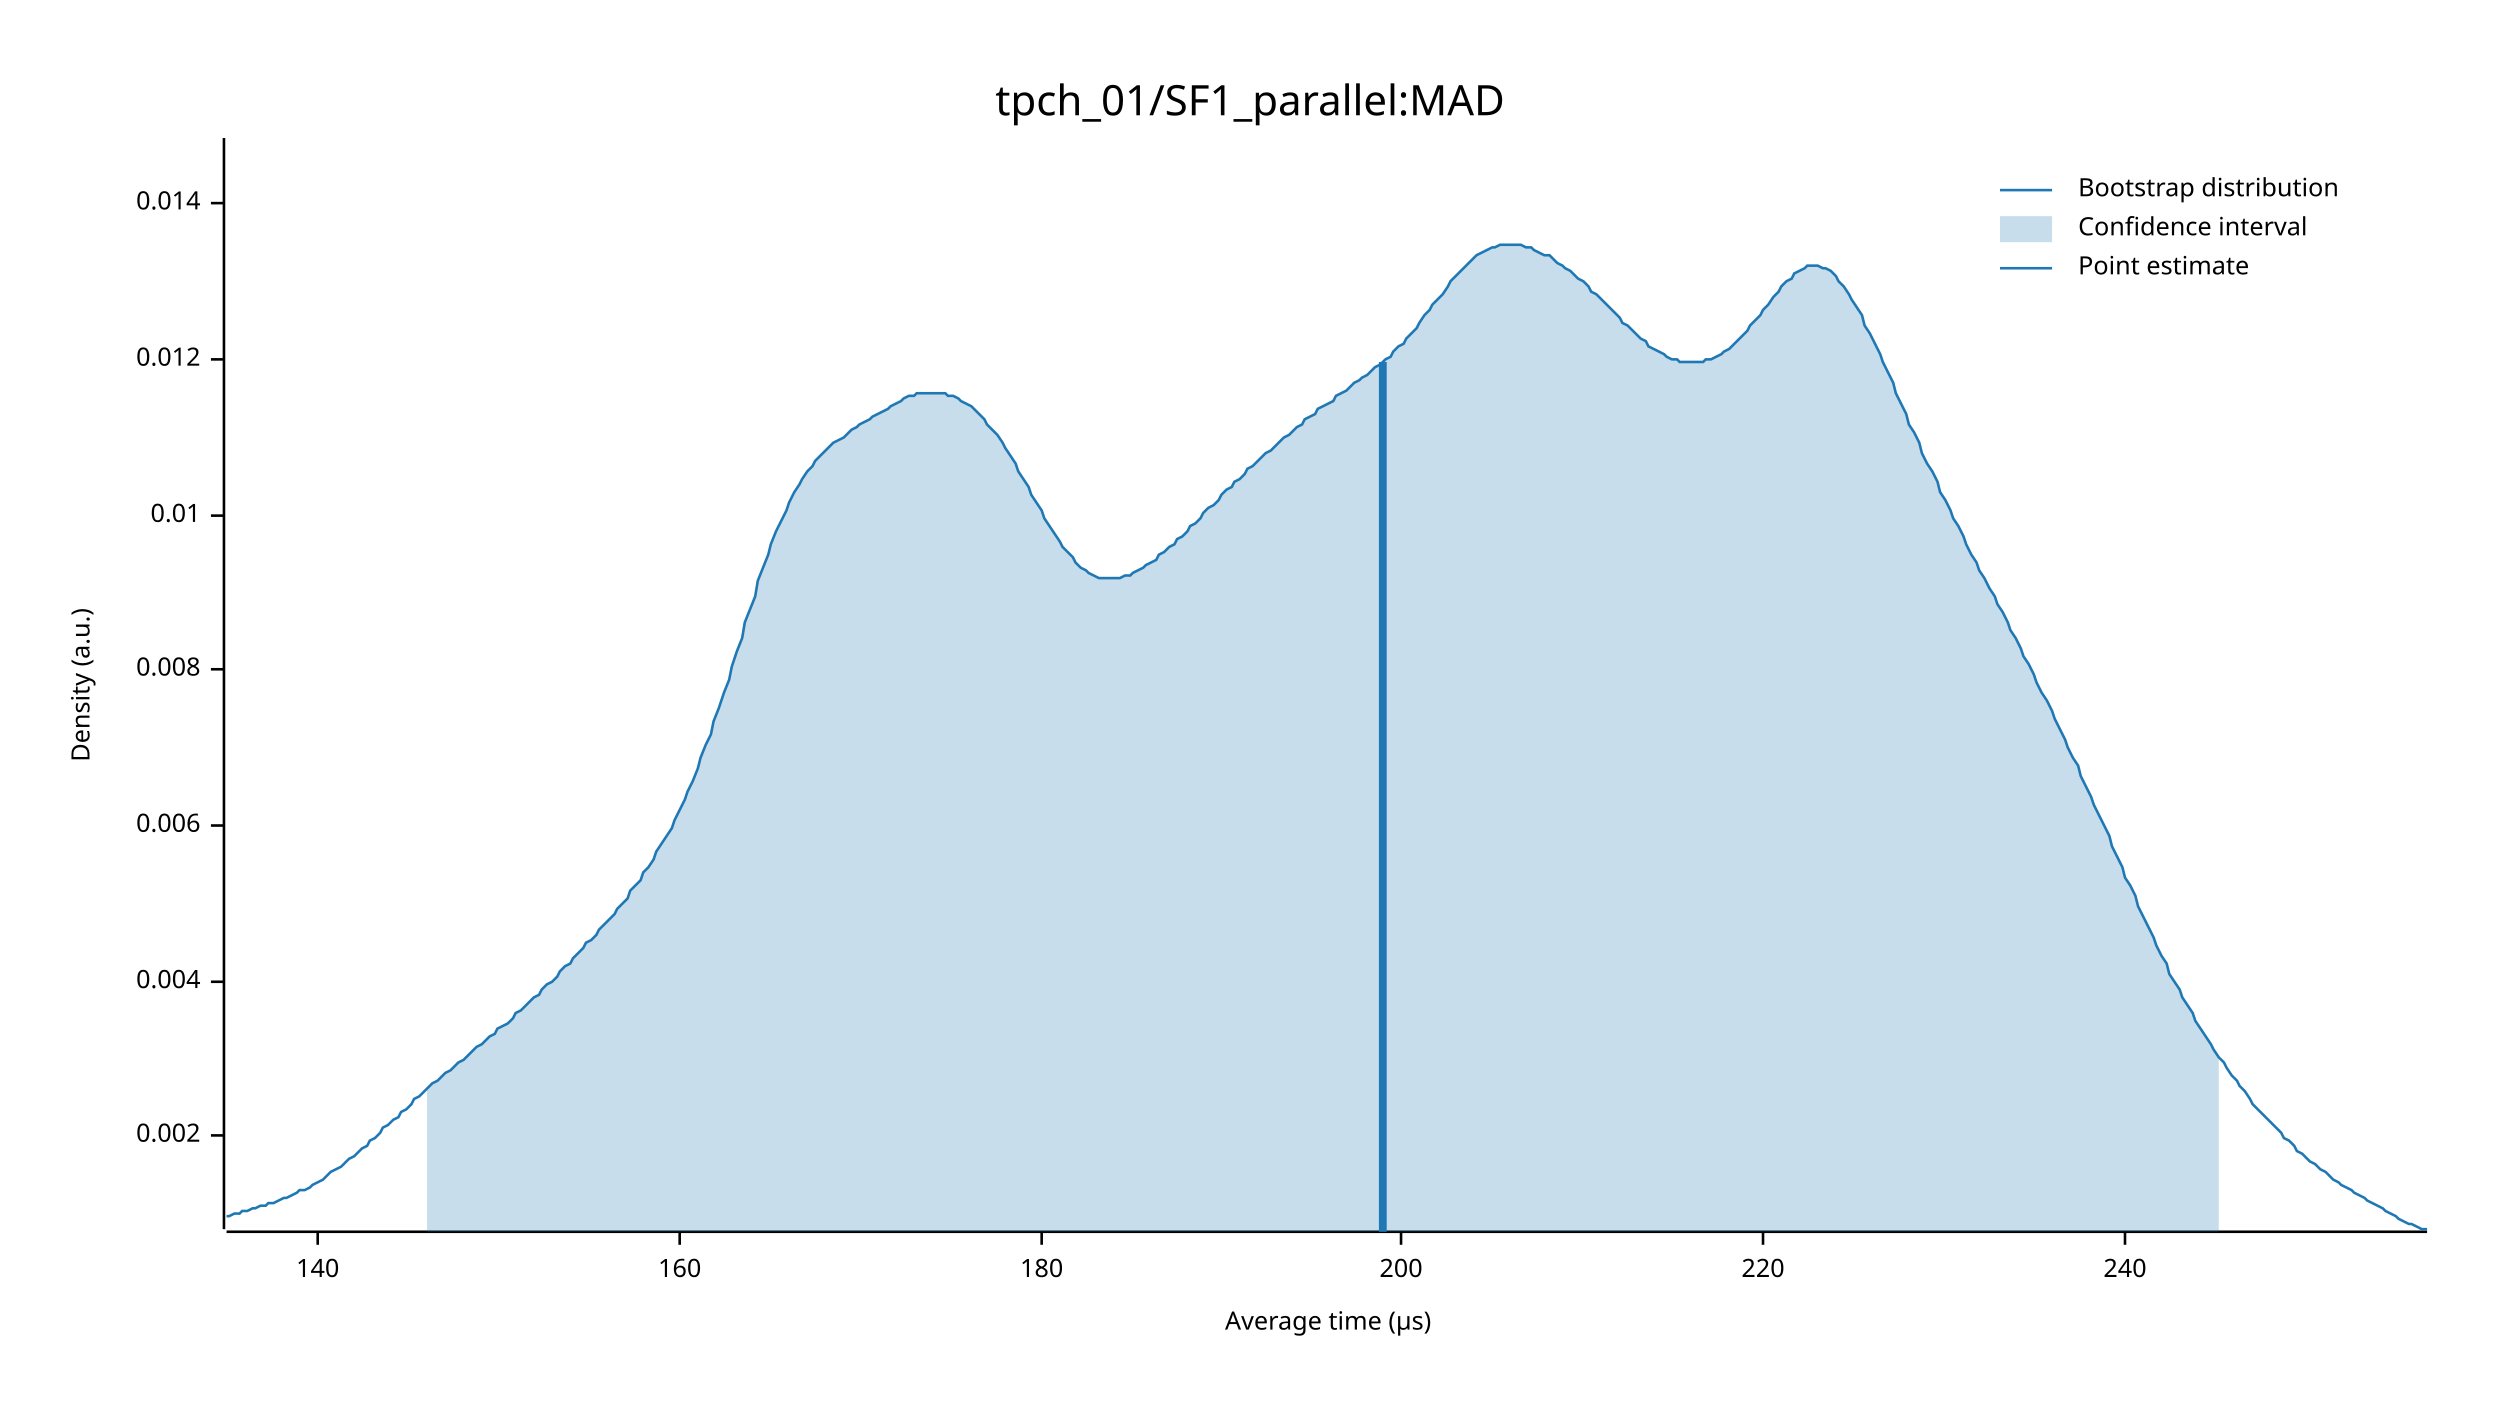
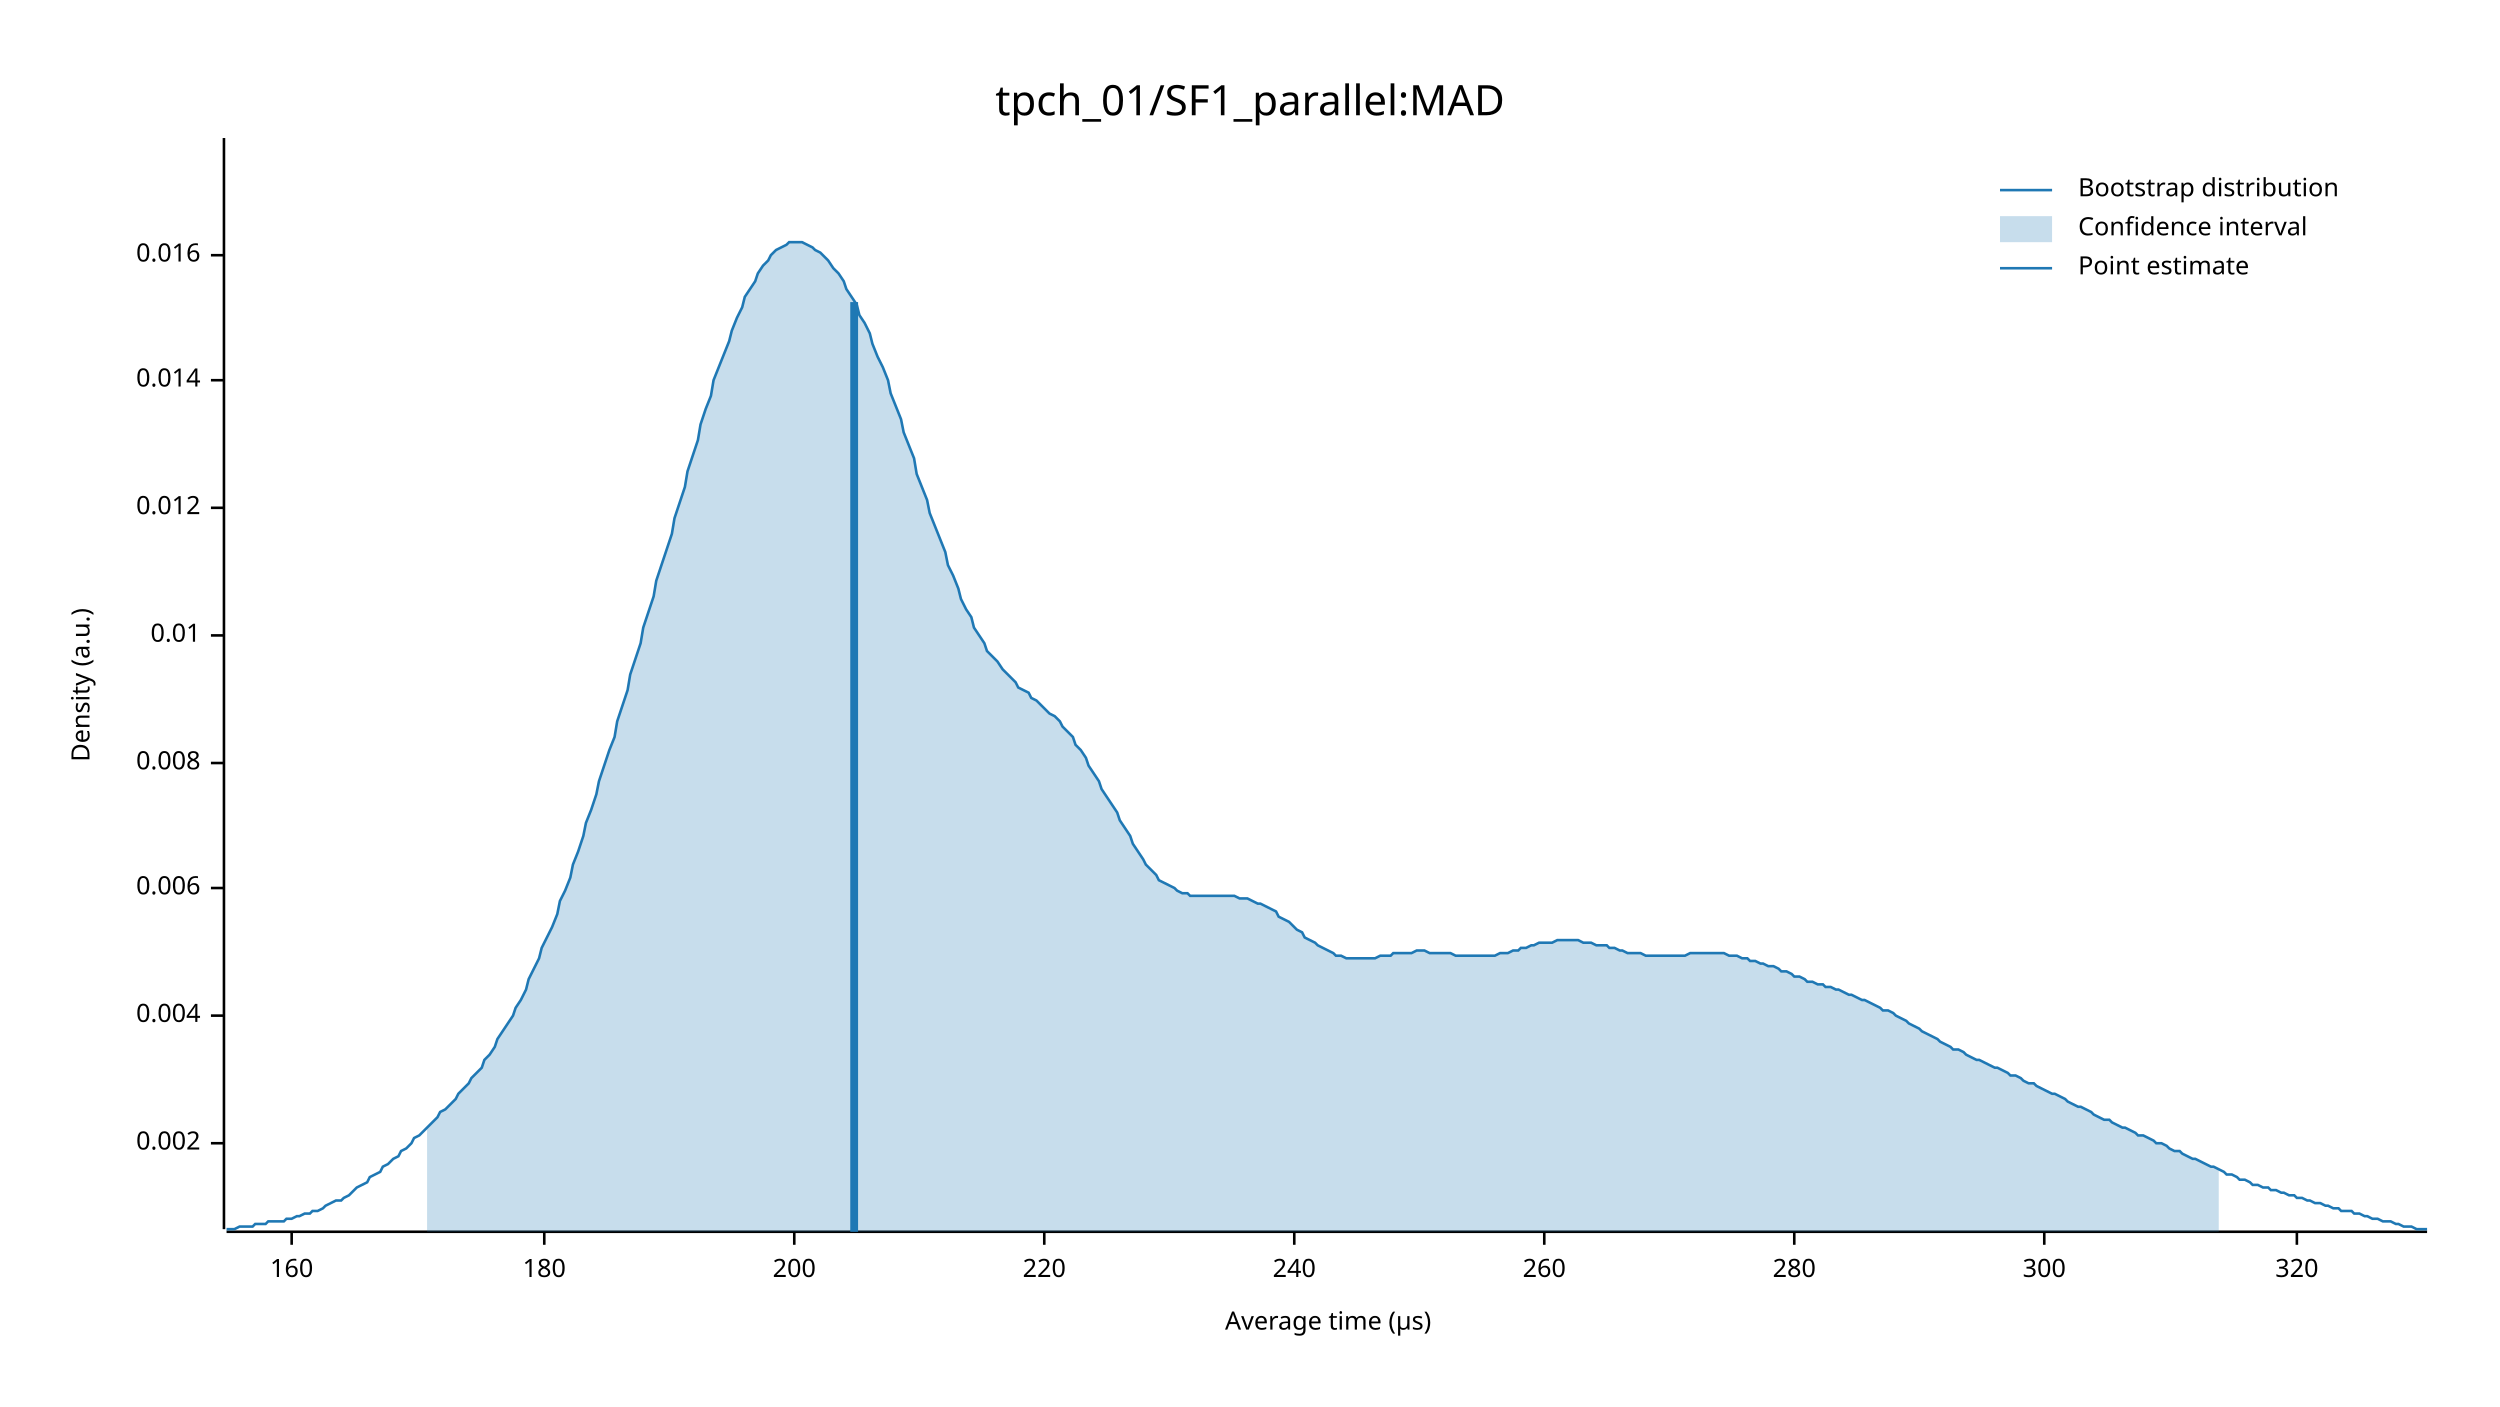
<svg xmlns="http://www.w3.org/2000/svg" width="960" height="540" viewBox="0 0 960 540">
  <text x="480" y="32" dy="0.76em" text-anchor="middle" font-family="sans-serif" font-size="16.129" opacity="1" fill="#000000">
tpch_01/SF1_parallel:MAD
</text>
  <text x="27" y="263" dy="0.76em" text-anchor="middle" font-family="sans-serif" font-size="9.677" opacity="1" fill="#000000" transform="rotate(270, 27, 263)">
Density (a.u.)
</text>
  <text x="510" y="513" dy="-0.5ex" text-anchor="middle" font-family="sans-serif" font-size="9.677" opacity="1" fill="#000000">
Average time (µs)
</text>
  <polyline fill="none" opacity="1" stroke="#000000" stroke-width="1" points="86,53 86,472 " />
-   <text x="77" y="436" dy="0.5ex" text-anchor="end" font-family="sans-serif" font-size="9.677" opacity="1" fill="#000000">
+   <text x="77" y="439" dy="0.5ex" text-anchor="end" font-family="sans-serif" font-size="9.677" opacity="1" fill="#000000">
0.002
</text>
-   <polyline fill="none" opacity="1" stroke="#000000" stroke-width="1" points="81,436 86,436 " />
-   <text x="77" y="377" dy="0.5ex" text-anchor="end" font-family="sans-serif" font-size="9.677" opacity="1" fill="#000000">
+   <polyline fill="none" opacity="1" stroke="#000000" stroke-width="1" points="81,439 86,439 " />
+   <text x="77" y="390" dy="0.5ex" text-anchor="end" font-family="sans-serif" font-size="9.677" opacity="1" fill="#000000">
0.004
</text>
-   <polyline fill="none" opacity="1" stroke="#000000" stroke-width="1" points="81,377 86,377 " />
-   <text x="77" y="317" dy="0.5ex" text-anchor="end" font-family="sans-serif" font-size="9.677" opacity="1" fill="#000000">
+   <polyline fill="none" opacity="1" stroke="#000000" stroke-width="1" points="81,390 86,390 " />
+   <text x="77" y="341" dy="0.5ex" text-anchor="end" font-family="sans-serif" font-size="9.677" opacity="1" fill="#000000">
0.006
</text>
-   <polyline fill="none" opacity="1" stroke="#000000" stroke-width="1" points="81,317 86,317 " />
-   <text x="77" y="257" dy="0.5ex" text-anchor="end" font-family="sans-serif" font-size="9.677" opacity="1" fill="#000000">
+   <polyline fill="none" opacity="1" stroke="#000000" stroke-width="1" points="81,341 86,341 " />
+   <text x="77" y="293" dy="0.5ex" text-anchor="end" font-family="sans-serif" font-size="9.677" opacity="1" fill="#000000">
0.008
</text>
-   <polyline fill="none" opacity="1" stroke="#000000" stroke-width="1" points="81,257 86,257 " />
-   <text x="77" y="198" dy="0.5ex" text-anchor="end" font-family="sans-serif" font-size="9.677" opacity="1" fill="#000000">
+   <polyline fill="none" opacity="1" stroke="#000000" stroke-width="1" points="81,293 86,293 " />
+   <text x="77" y="244" dy="0.5ex" text-anchor="end" font-family="sans-serif" font-size="9.677" opacity="1" fill="#000000">
0.01
</text>
-   <polyline fill="none" opacity="1" stroke="#000000" stroke-width="1" points="81,198 86,198 " />
-   <text x="77" y="138" dy="0.5ex" text-anchor="end" font-family="sans-serif" font-size="9.677" opacity="1" fill="#000000">
+   <polyline fill="none" opacity="1" stroke="#000000" stroke-width="1" points="81,244 86,244 " />
+   <text x="77" y="195" dy="0.5ex" text-anchor="end" font-family="sans-serif" font-size="9.677" opacity="1" fill="#000000">
0.012
</text>
-   <polyline fill="none" opacity="1" stroke="#000000" stroke-width="1" points="81,138 86,138 " />
-   <text x="77" y="78" dy="0.5ex" text-anchor="end" font-family="sans-serif" font-size="9.677" opacity="1" fill="#000000">
+   <polyline fill="none" opacity="1" stroke="#000000" stroke-width="1" points="81,195 86,195 " />
+   <text x="77" y="146" dy="0.5ex" text-anchor="end" font-family="sans-serif" font-size="9.677" opacity="1" fill="#000000">
0.014
</text>
-   <polyline fill="none" opacity="1" stroke="#000000" stroke-width="1" points="81,78 86,78 " />
+   <polyline fill="none" opacity="1" stroke="#000000" stroke-width="1" points="81,146 86,146 " />
+   <text x="77" y="98" dy="0.5ex" text-anchor="end" font-family="sans-serif" font-size="9.677" opacity="1" fill="#000000">
+ 0.016
+ </text>
+   <polyline fill="none" opacity="1" stroke="#000000" stroke-width="1" points="81,98 86,98 " />
  <polyline fill="none" opacity="1" stroke="#000000" stroke-width="1" points="87,473 932,473 " />
-   <text x="122" y="483" dy="0.76em" text-anchor="middle" font-family="sans-serif" font-size="9.677" opacity="1" fill="#000000">
- 140
- </text>
-   <polyline fill="none" opacity="1" stroke="#000000" stroke-width="1" points="122,473 122,478 " />
-   <text x="261" y="483" dy="0.76em" text-anchor="middle" font-family="sans-serif" font-size="9.677" opacity="1" fill="#000000">
+   <text x="112" y="483" dy="0.76em" text-anchor="middle" font-family="sans-serif" font-size="9.677" opacity="1" fill="#000000">
160
</text>
-   <polyline fill="none" opacity="1" stroke="#000000" stroke-width="1" points="261,473 261,478 " />
-   <text x="400" y="483" dy="0.76em" text-anchor="middle" font-family="sans-serif" font-size="9.677" opacity="1" fill="#000000">
+   <polyline fill="none" opacity="1" stroke="#000000" stroke-width="1" points="112,473 112,478 " />
+   <text x="209" y="483" dy="0.76em" text-anchor="middle" font-family="sans-serif" font-size="9.677" opacity="1" fill="#000000">
180
</text>
-   <polyline fill="none" opacity="1" stroke="#000000" stroke-width="1" points="400,473 400,478 " />
-   <text x="538" y="483" dy="0.76em" text-anchor="middle" font-family="sans-serif" font-size="9.677" opacity="1" fill="#000000">
+   <polyline fill="none" opacity="1" stroke="#000000" stroke-width="1" points="209,473 209,478 " />
+   <text x="305" y="483" dy="0.76em" text-anchor="middle" font-family="sans-serif" font-size="9.677" opacity="1" fill="#000000">
200
</text>
-   <polyline fill="none" opacity="1" stroke="#000000" stroke-width="1" points="538,473 538,478 " />
-   <text x="677" y="483" dy="0.76em" text-anchor="middle" font-family="sans-serif" font-size="9.677" opacity="1" fill="#000000">
+   <polyline fill="none" opacity="1" stroke="#000000" stroke-width="1" points="305,473 305,478 " />
+   <text x="401" y="483" dy="0.76em" text-anchor="middle" font-family="sans-serif" font-size="9.677" opacity="1" fill="#000000">
220
</text>
-   <polyline fill="none" opacity="1" stroke="#000000" stroke-width="1" points="677,473 677,478 " />
-   <text x="816" y="483" dy="0.76em" text-anchor="middle" font-family="sans-serif" font-size="9.677" opacity="1" fill="#000000">
+   <polyline fill="none" opacity="1" stroke="#000000" stroke-width="1" points="401,473 401,478 " />
+   <text x="497" y="483" dy="0.76em" text-anchor="middle" font-family="sans-serif" font-size="9.677" opacity="1" fill="#000000">
240
</text>
-   <polyline fill="none" opacity="1" stroke="#000000" stroke-width="1" points="816,473 816,478 " />
-   <polyline fill="none" opacity="1" stroke="#1F78B4" stroke-width="1" points="87,467 88,467 90,466 92,466 93,465 95,465 97,464 98,464 100,463 102,463 103,462 105,462 107,461 109,460 110,460 112,459 114,458 115,457 117,457 119,456 120,455 122,454 124,453 125,452 127,450 129,449 131,448 132,447 134,445 136,444 137,443 139,441 141,440 142,438 144,437 146,435 147,433 149,432 151,430 153,429 154,427 156,426 158,424 159,422 161,421 163,419 164,418 166,416 168,415 169,414 171,412 173,411 175,409 176,408 178,407 180,405 181,404 183,402 185,401 186,400 188,398 190,397 191,395 193,394 195,393 197,391 198,389 200,388 202,386 203,385 205,383 207,382 208,380 210,378 212,377 214,375 215,373 217,371 219,370 220,368 222,366 224,364 225,362 227,361 229,359 230,357 232,355 234,353 236,351 237,349 239,347 241,345 242,342 244,340 246,338 247,335 249,333 251,330 252,327 254,324 256,321 258,318 259,315 261,311 263,307 264,304 266,300 268,295 269,291 271,286 273,282 274,277 276,272 278,266 280,261 281,256 283,250 285,245 286,239 288,234 290,229 291,223 293,218 295,213 296,209 298,204 300,200 302,196 303,193 305,189 307,186 308,184 310,181 312,179 313,177 315,175 317,173 318,172 320,170 322,169 324,168 325,167 327,165 329,164 330,163 332,162 334,161 335,160 337,159 339,158 341,157 342,156 344,155 346,154 347,153 349,152 351,152 352,151 354,151 356,151 357,151 359,151 361,151 363,151 364,152 366,152 368,153 369,154 371,155 373,156 374,157 376,159 378,161 379,163 381,165 383,167 385,170 386,172 388,175 390,178 391,181 393,184 395,187 396,190 398,193 400,196 401,199 403,202 405,205 407,208 408,210 410,212 412,214 413,216 415,218 417,219 418,220 420,221 422,222 423,222 425,222 427,222 429,222 430,222 432,221 434,221 435,220 437,219 439,218 440,217 442,216 444,215 445,213 447,212 449,210 451,209 452,207 454,206 456,204 457,202 459,201 461,199 462,197 464,195 466,194 468,192 469,190 471,188 473,187 474,185 476,184 478,182 479,180 481,179 483,177 484,176 486,174 488,173 490,171 491,170 493,168 495,167 496,166 498,164 500,163 501,161 503,160 505,159 506,157 508,156 510,155 512,154 513,152 515,151 517,150 518,149 520,147 522,146 523,145 525,144 527,142 528,141 530,140 532,138 534,137 535,135 537,133 539,132 540,130 542,128 544,126 545,124 547,121 549,119 550,117 552,115 554,113 556,110 557,108 559,106 561,104 562,103 564,101 566,99 567,98 569,97 571,96 573,95 574,95 576,94 578,94 579,94 581,94 583,94 584,94 586,95 588,95 589,96 591,97 593,98 595,98 596,99 598,101 600,102 601,103 603,104 605,106 606,107 608,108 610,110 611,112 613,113 615,115 617,117 618,118 620,120 622,122 623,124 625,125 627,127 628,128 630,130 632,131 633,133 635,134 637,135 639,136 640,137 642,138 644,138 645,139 647,139 649,139 650,139 652,139 654,139 655,138 657,138 659,137 661,136 662,135 664,134 666,132 667,131 669,129 671,127 672,125 674,123 676,121 677,119 679,117 681,114 683,112 684,110 686,108 688,107 689,105 691,104 693,103 694,102 696,102 698,102 700,103 701,103 703,104 705,106 706,108 708,110 710,113 711,115 713,118 715,121 716,125 718,128 720,132 722,136 723,139 725,143 727,147 728,151 730,155 732,159 733,163 735,166 737,170 738,174 740,178 742,181 744,185 745,189 747,192 749,196 750,199 752,202 754,206 755,209 757,213 759,216 760,219 762,222 764,226 766,229 767,232 769,235 771,239 772,242 774,245 776,249 777,252 779,255 781,259 782,262 784,266 786,269 788,273 789,276 791,280 793,284 794,287 796,291 798,294 799,298 801,302 803,306 804,309 806,313 808,317 810,321 811,325 813,329 815,333 816,337 818,340 820,344 821,348 823,352 825,356 827,360 828,363 830,367 832,370 833,374 835,377 837,380 838,383 840,386 842,389 843,392 845,395 847,398 849,401 850,403 852,406 854,408 855,410 857,413 859,415 860,417 862,419 864,422 865,424 867,426 869,428 871,430 872,431 874,433 876,435 877,437 879,438 881,440 882,442 884,443 886,445 887,446 889,447 891,449 893,450 894,451 896,453 898,454 899,455 901,456 903,457 904,458 906,459 908,460 909,461 911,462 913,463 915,464 916,465 918,466 920,467 921,468 923,469 925,470 926,470 928,471 930,472 932,472 " />
-   <polygon opacity="0.25" fill="#1F78B4" points="164,418 166,416 168,415 169,414 171,412 173,411 175,409 176,408 178,407 180,405 181,404 183,402 185,401 186,400 188,398 190,397 191,395 193,394 195,393 197,391 198,389 200,388 202,386 203,385 205,383 207,382 208,380 210,378 212,377 214,375 215,373 217,371 219,370 220,368 222,366 224,364 225,362 227,361 229,359 230,357 232,355 234,353 236,351 237,349 239,347 241,345 242,342 244,340 246,338 247,335 249,333 251,330 252,327 254,324 256,321 258,318 259,315 261,311 263,307 264,304 266,300 268,295 269,291 271,286 273,282 274,277 276,272 278,266 280,261 281,256 283,250 285,245 286,239 288,234 290,229 291,223 293,218 295,213 296,209 298,204 300,200 302,196 303,193 305,189 307,186 308,184 310,181 312,179 313,177 315,175 317,173 318,172 320,170 322,169 324,168 325,167 327,165 329,164 330,163 332,162 334,161 335,160 337,159 339,158 341,157 342,156 344,155 346,154 347,153 349,152 351,152 352,151 354,151 356,151 357,151 359,151 361,151 363,151 364,152 366,152 368,153 369,154 371,155 373,156 374,157 376,159 378,161 379,163 381,165 383,167 385,170 386,172 388,175 390,178 391,181 393,184 395,187 396,190 398,193 400,196 401,199 403,202 405,205 407,208 408,210 410,212 412,214 413,216 415,218 417,219 418,220 420,221 422,222 423,222 425,222 427,222 429,222 430,222 432,221 434,221 435,220 437,219 439,218 440,217 442,216 444,215 445,213 447,212 449,210 451,209 452,207 454,206 456,204 457,202 459,201 461,199 462,197 464,195 466,194 468,192 469,190 471,188 473,187 474,185 476,184 478,182 479,180 481,179 483,177 484,176 486,174 488,173 490,171 491,170 493,168 495,167 496,166 498,164 500,163 501,161 503,160 505,159 506,157 508,156 510,155 512,154 513,152 515,151 517,150 518,149 520,147 522,146 523,145 525,144 527,142 528,141 530,140 532,138 534,137 535,135 537,133 539,132 540,130 542,128 544,126 545,124 547,121 549,119 550,117 552,115 554,113 556,110 557,108 559,106 561,104 562,103 564,101 566,99 567,98 569,97 571,96 573,95 574,95 576,94 578,94 579,94 581,94 583,94 584,94 586,95 588,95 589,96 591,97 593,98 595,98 596,99 598,101 600,102 601,103 603,104 605,106 606,107 608,108 610,110 611,112 613,113 615,115 617,117 618,118 620,120 622,122 623,124 625,125 627,127 628,128 630,130 632,131 633,133 635,134 637,135 639,136 640,137 642,138 644,138 645,139 647,139 649,139 650,139 652,139 654,139 655,138 657,138 659,137 661,136 662,135 664,134 666,132 667,131 669,129 671,127 672,125 674,123 676,121 677,119 679,117 681,114 683,112 684,110 686,108 688,107 689,105 691,104 693,103 694,102 696,102 698,102 700,103 701,103 703,104 705,106 706,108 708,110 710,113 711,115 713,118 715,121 716,125 718,128 720,132 722,136 723,139 725,143 727,147 728,151 730,155 732,159 733,163 735,166 737,170 738,174 740,178 742,181 744,185 745,189 747,192 749,196 750,199 752,202 754,206 755,209 757,213 759,216 760,219 762,222 764,226 766,229 767,232 769,235 771,239 772,242 774,245 776,249 777,252 779,255 781,259 782,262 784,266 786,269 788,273 789,276 791,280 793,284 794,287 796,291 798,294 799,298 801,302 803,306 804,309 806,313 808,317 810,321 811,325 813,329 815,333 816,337 818,340 820,344 821,348 823,352 825,356 827,360 828,363 830,367 832,370 833,374 835,377 837,380 838,383 840,386 842,389 843,392 845,395 847,398 849,401 850,403 852,406 852,473 164,473 " />
-   <polyline fill="none" opacity="1" stroke="#1F78B4" stroke-width="3" points="531,473 531,139 " />
+   <polyline fill="none" opacity="1" stroke="#000000" stroke-width="1" points="497,473 497,478 " />
+   <text x="593" y="483" dy="0.76em" text-anchor="middle" font-family="sans-serif" font-size="9.677" opacity="1" fill="#000000">
+ 260
+ </text>
+   <polyline fill="none" opacity="1" stroke="#000000" stroke-width="1" points="593,473 593,478 " />
+   <text x="689" y="483" dy="0.76em" text-anchor="middle" font-family="sans-serif" font-size="9.677" opacity="1" fill="#000000">
+ 280
+ </text>
+   <polyline fill="none" opacity="1" stroke="#000000" stroke-width="1" points="689,473 689,478 " />
+   <text x="785" y="483" dy="0.76em" text-anchor="middle" font-family="sans-serif" font-size="9.677" opacity="1" fill="#000000">
+ 300
+ </text>
+   <polyline fill="none" opacity="1" stroke="#000000" stroke-width="1" points="785,473 785,478 " />
+   <text x="882" y="483" dy="0.76em" text-anchor="middle" font-family="sans-serif" font-size="9.677" opacity="1" fill="#000000">
+ 320
+ </text>
+   <polyline fill="none" opacity="1" stroke="#000000" stroke-width="1" points="882,473 882,478 " />
+   <polyline fill="none" opacity="1" stroke="#1F78B4" stroke-width="1" points="87,472 88,472 90,472 92,471 93,471 95,471 97,471 98,470 100,470 102,470 103,469 105,469 107,469 109,469 110,468 112,468 114,467 115,467 117,466 119,466 120,465 122,465 124,464 125,463 127,462 129,461 131,461 132,460 134,459 136,457 137,456 139,455 141,454 142,452 144,451 146,450 147,448 149,447 151,445 153,444 154,442 156,441 158,439 159,437 161,436 163,434 164,433 166,431 168,429 169,427 171,426 173,424 175,422 176,420 178,418 180,416 181,414 183,412 185,410 186,407 188,405 190,402 191,399 193,396 195,393 197,390 198,387 200,384 202,380 203,376 205,372 207,368 208,364 210,360 212,356 214,351 215,346 217,342 219,337 220,332 222,327 224,321 225,316 227,311 229,305 230,300 232,294 234,288 236,283 237,277 239,271 241,265 242,259 244,253 246,247 247,241 249,235 251,229 252,223 254,217 256,211 258,205 259,199 261,193 263,187 264,181 266,175 268,169 269,163 271,157 273,152 274,146 276,141 278,136 280,131 281,127 283,122 285,118 286,114 288,111 290,108 291,105 293,102 295,100 296,98 298,96 300,95 302,94 303,93 305,93 307,93 308,93 310,94 312,95 313,96 315,97 317,99 318,100 320,103 322,105 324,108 325,111 327,114 329,117 330,121 332,124 334,128 335,132 337,137 339,141 341,146 342,151 344,156 346,161 347,166 349,171 351,176 352,182 354,187 356,192 357,197 359,202 361,207 363,212 364,217 366,221 368,226 369,230 371,234 373,237 374,241 376,244 378,247 379,250 381,252 383,254 385,257 386,258 388,260 390,262 391,264 393,265 395,266 396,268 398,269 400,271 401,272 403,274 405,275 407,277 408,279 410,281 412,283 413,286 415,288 417,291 418,294 420,297 422,300 423,303 425,306 427,309 429,312 430,315 432,318 434,321 435,324 437,327 439,330 440,332 442,334 444,336 445,338 447,339 449,340 451,341 452,342 454,343 456,343 457,344 459,344 461,344 462,344 464,344 466,344 468,344 469,344 471,344 473,344 474,344 476,345 478,345 479,345 481,346 483,347 484,347 486,348 488,349 490,350 491,352 493,353 495,354 496,355 498,357 500,358 501,360 503,361 505,362 506,363 508,364 510,365 512,366 513,367 515,367 517,368 518,368 520,368 522,368 523,368 525,368 527,368 528,368 530,367 532,367 534,367 535,366 537,366 539,366 540,366 542,366 544,365 545,365 547,365 549,366 550,366 552,366 554,366 556,366 557,366 559,367 561,367 562,367 564,367 566,367 567,367 569,367 571,367 573,367 574,367 576,366 578,366 579,366 581,365 583,365 584,364 586,364 588,363 589,363 591,362 593,362 595,362 596,362 598,361 600,361 601,361 603,361 605,361 606,361 608,362 610,362 611,362 613,363 615,363 617,363 618,364 620,364 622,365 623,365 625,366 627,366 628,366 630,366 632,367 633,367 635,367 637,367 639,367 640,367 642,367 644,367 645,367 647,367 649,366 650,366 652,366 654,366 655,366 657,366 659,366 661,366 662,366 664,367 666,367 667,367 669,368 671,368 672,369 674,369 676,370 677,370 679,371 681,371 683,372 684,373 686,373 688,374 689,375 691,375 693,376 694,377 696,377 698,378 700,378 701,379 703,379 705,380 706,380 708,381 710,382 711,382 713,383 715,384 716,384 718,385 720,386 722,387 723,388 725,388 727,389 728,390 730,391 732,392 733,393 735,394 737,395 738,396 740,397 742,398 744,399 745,400 747,401 749,402 750,403 752,403 754,404 755,405 757,406 759,407 760,407 762,408 764,409 766,410 767,410 769,411 771,412 772,413 774,413 776,414 777,415 779,416 781,416 782,417 784,418 786,419 788,420 789,420 791,421 793,422 794,423 796,424 798,425 799,425 801,426 803,427 804,428 806,429 808,430 810,430 811,431 813,432 815,433 816,433 818,434 820,435 821,436 823,436 825,437 827,438 828,439 830,439 832,440 833,441 835,442 837,442 838,443 840,444 842,445 843,445 845,446 847,447 849,448 850,448 852,449 854,450 855,451 857,451 859,452 860,453 862,453 864,454 865,455 867,455 869,456 871,456 872,457 874,457 876,458 877,458 879,459 881,459 882,460 884,460 886,461 887,461 889,462 891,462 893,463 894,463 896,464 898,464 899,465 901,465 903,465 904,466 906,466 908,467 909,467 911,468 913,468 915,469 916,469 918,469 920,470 921,470 923,471 925,471 926,471 928,472 930,472 932,472 " />
+   <polygon opacity="0.25" fill="#1F78B4" points="164,433 166,431 168,429 169,427 171,426 173,424 175,422 176,420 178,418 180,416 181,414 183,412 185,410 186,407 188,405 190,402 191,399 193,396 195,393 197,390 198,387 200,384 202,380 203,376 205,372 207,368 208,364 210,360 212,356 214,351 215,346 217,342 219,337 220,332 222,327 224,321 225,316 227,311 229,305 230,300 232,294 234,288 236,283 237,277 239,271 241,265 242,259 244,253 246,247 247,241 249,235 251,229 252,223 254,217 256,211 258,205 259,199 261,193 263,187 264,181 266,175 268,169 269,163 271,157 273,152 274,146 276,141 278,136 280,131 281,127 283,122 285,118 286,114 288,111 290,108 291,105 293,102 295,100 296,98 298,96 300,95 302,94 303,93 305,93 307,93 308,93 310,94 312,95 313,96 315,97 317,99 318,100 320,103 322,105 324,108 325,111 327,114 329,117 330,121 332,124 334,128 335,132 337,137 339,141 341,146 342,151 344,156 346,161 347,166 349,171 351,176 352,182 354,187 356,192 357,197 359,202 361,207 363,212 364,217 366,221 368,226 369,230 371,234 373,237 374,241 376,244 378,247 379,250 381,252 383,254 385,257 386,258 388,260 390,262 391,264 393,265 395,266 396,268 398,269 400,271 401,272 403,274 405,275 407,277 408,279 410,281 412,283 413,286 415,288 417,291 418,294 420,297 422,300 423,303 425,306 427,309 429,312 430,315 432,318 434,321 435,324 437,327 439,330 440,332 442,334 444,336 445,338 447,339 449,340 451,341 452,342 454,343 456,343 457,344 459,344 461,344 462,344 464,344 466,344 468,344 469,344 471,344 473,344 474,344 476,345 478,345 479,345 481,346 483,347 484,347 486,348 488,349 490,350 491,352 493,353 495,354 496,355 498,357 500,358 501,360 503,361 505,362 506,363 508,364 510,365 512,366 513,367 515,367 517,368 518,368 520,368 522,368 523,368 525,368 527,368 528,368 530,367 532,367 534,367 535,366 537,366 539,366 540,366 542,366 544,365 545,365 547,365 549,366 550,366 552,366 554,366 556,366 557,366 559,367 561,367 562,367 564,367 566,367 567,367 569,367 571,367 573,367 574,367 576,366 578,366 579,366 581,365 583,365 584,364 586,364 588,363 589,363 591,362 593,362 595,362 596,362 598,361 600,361 601,361 603,361 605,361 606,361 608,362 610,362 611,362 613,363 615,363 617,363 618,364 620,364 622,365 623,365 625,366 627,366 628,366 630,366 632,367 633,367 635,367 637,367 639,367 640,367 642,367 644,367 645,367 647,367 649,366 650,366 652,366 654,366 655,366 657,366 659,366 661,366 662,366 664,367 666,367 667,367 669,368 671,368 672,369 674,369 676,370 677,370 679,371 681,371 683,372 684,373 686,373 688,374 689,375 691,375 693,376 694,377 696,377 698,378 700,378 701,379 703,379 705,380 706,380 708,381 710,382 711,382 713,383 715,384 716,384 718,385 720,386 722,387 723,388 725,388 727,389 728,390 730,391 732,392 733,393 735,394 737,395 738,396 740,397 742,398 744,399 745,400 747,401 749,402 750,403 752,403 754,404 755,405 757,406 759,407 760,407 762,408 764,409 766,410 767,410 769,411 771,412 772,413 774,413 776,414 777,415 779,416 781,416 782,417 784,418 786,419 788,420 789,420 791,421 793,422 794,423 796,424 798,425 799,425 801,426 803,427 804,428 806,429 808,430 810,430 811,431 813,432 815,433 816,433 818,434 820,435 821,436 823,436 825,437 827,438 828,439 830,439 832,440 833,441 835,442 837,442 838,443 840,444 842,445 843,445 845,446 847,447 849,448 850,448 852,449 852,473 164,473 " />
+   <polyline fill="none" opacity="1" stroke="#1F78B4" stroke-width="3" points="328,473 328,116 " />
  <text x="798" y="68" dy="0.76em" text-anchor="start" font-family="sans-serif" font-size="9.677" opacity="1" fill="#000000">
Bootstrap distribution
</text>
  <text x="798" y="83" dy="0.76em" text-anchor="start" font-family="sans-serif" font-size="9.677" opacity="1" fill="#000000">
Confidence interval
</text>
  <text x="798" y="98" dy="0.76em" text-anchor="start" font-family="sans-serif" font-size="9.677" opacity="1" fill="#000000">
Point estimate
</text>
  <polyline fill="none" opacity="1" stroke="#1F78B4" stroke-width="1" points="768,73 788,73 " />
  <rect x="768" y="83" width="20" height="10" opacity="0.25" fill="#1F78B4" stroke="none" />
  <polyline fill="none" opacity="1" stroke="#1F78B4" stroke-width="1" points="768,103 788,103 " />
</svg>
